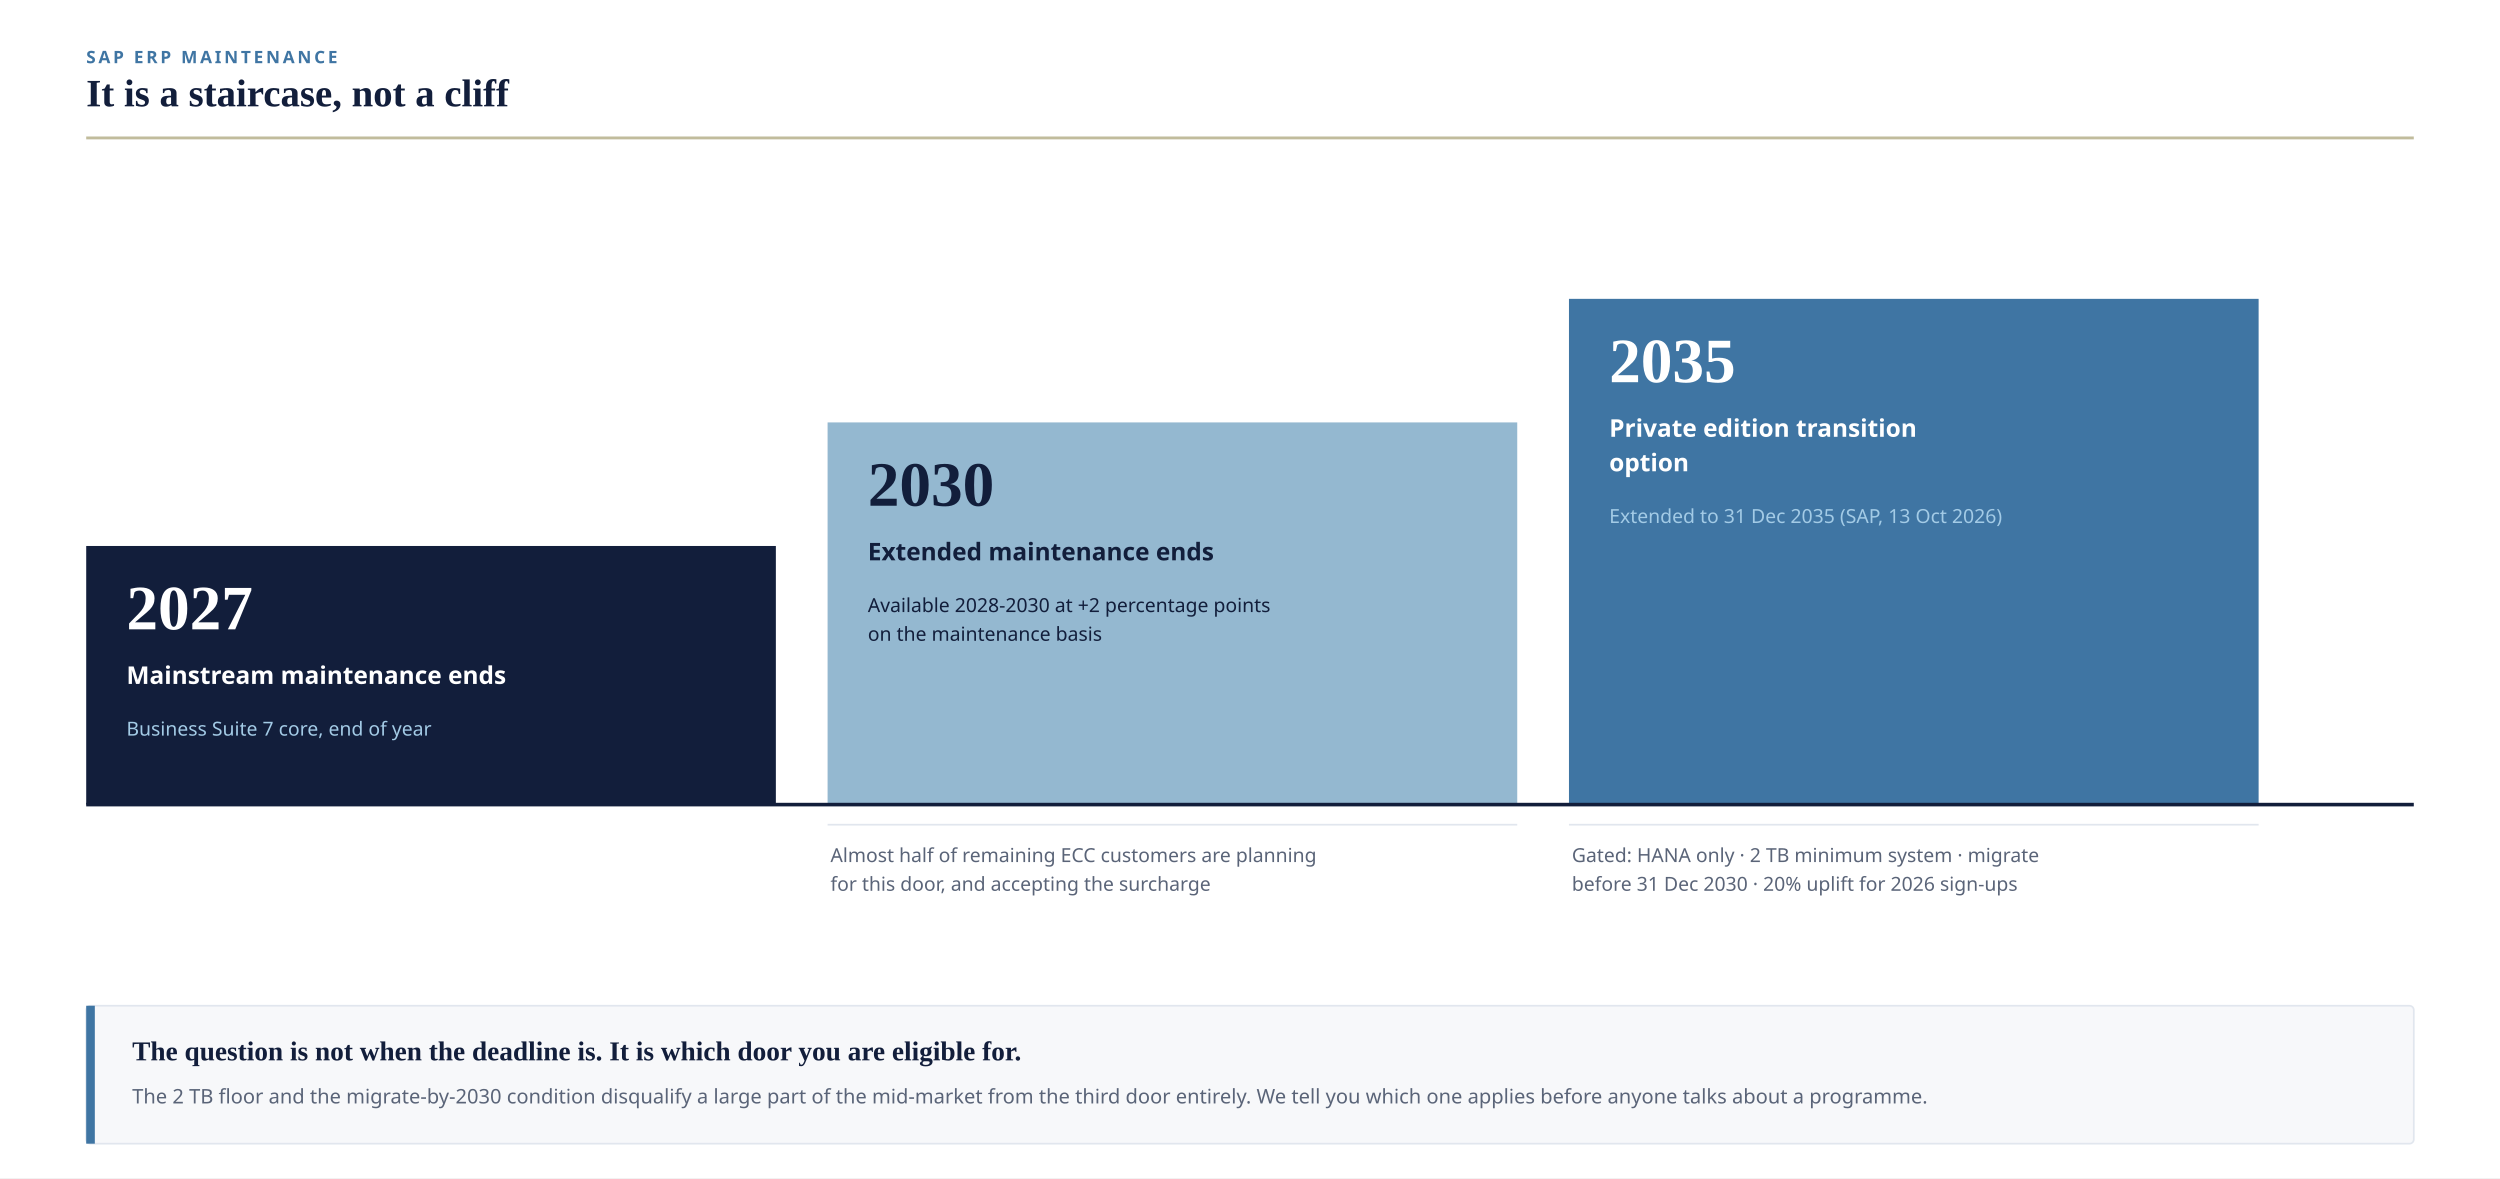
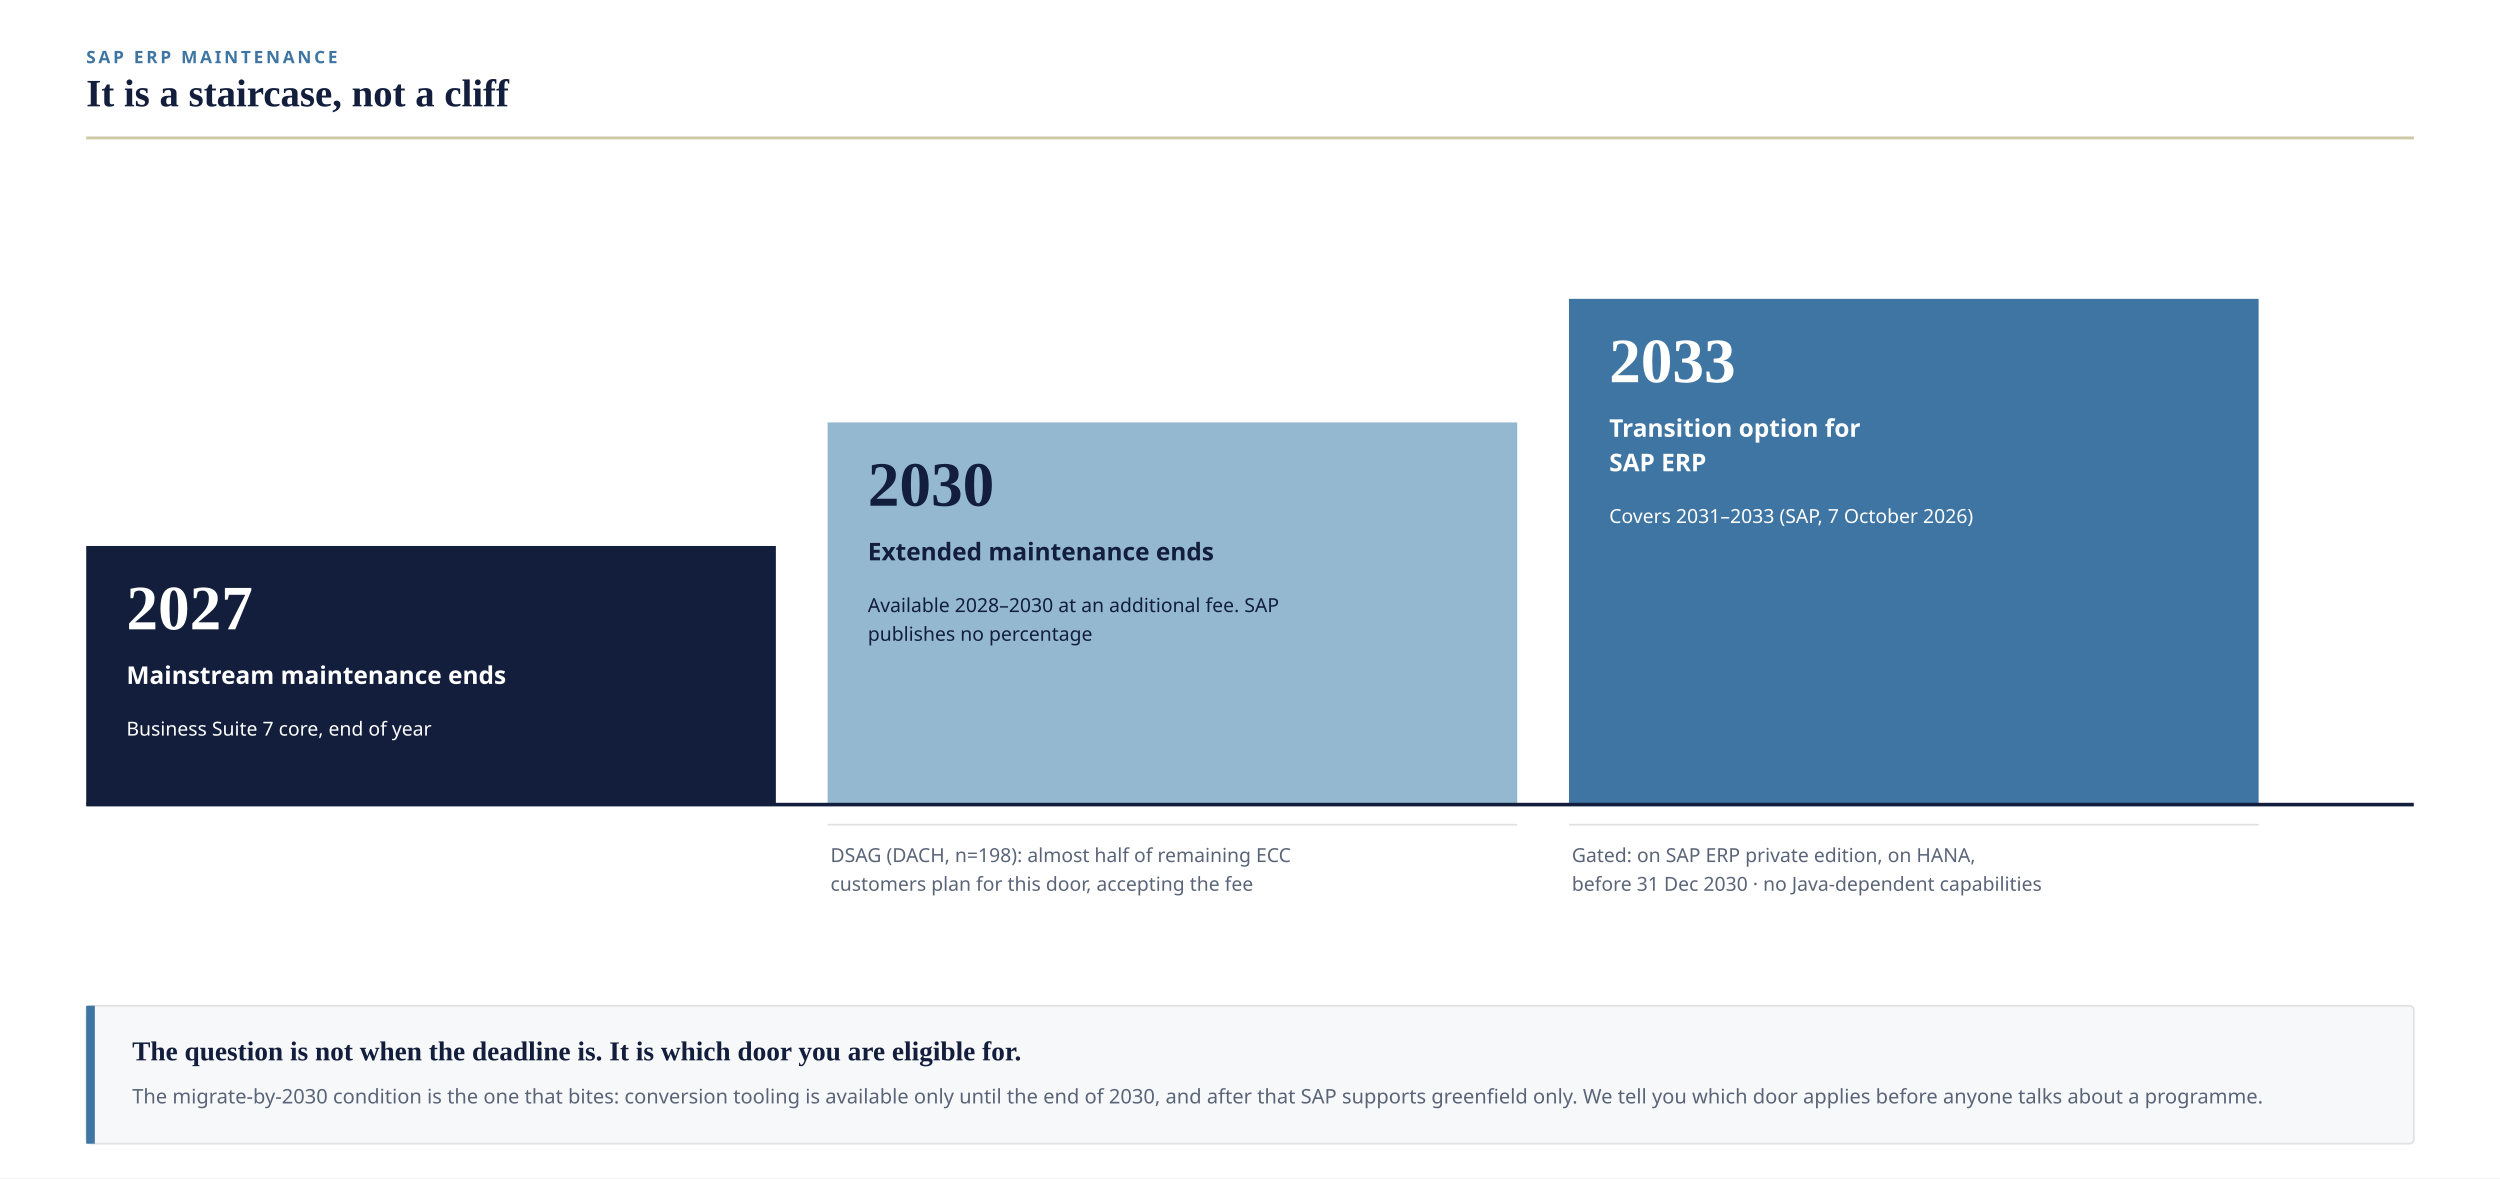
<svg xmlns="http://www.w3.org/2000/svg" width="1740" height="820" viewBox="0 0 1740 820">
  <rect width="1740" height="820" fill="#FFFFFF" />
  <text x="60" y="44" font-family="IBM Plex Sans" font-size="12" fill="#3F75A3" font-weight="600" text-anchor="start" letter-spacing="1.9" font-style="normal">SAP ERP MAINTENANCE</text>
  <text x="60" y="74" font-family="Newsreader 16pt" font-size="27" fill="#121E3B" font-weight="600" text-anchor="start" letter-spacing="0" font-style="normal">It is a staircase, not a cliff</text>
-   <line x1="60" y1="96" x2="1680" y2="96" stroke="#C1BC9C" stroke-width="2" />
+   <line x1="60" y1="96" x2="1680" y2="96" stroke="#CDC8A5" stroke-width="2" />
  <rect x="60" y="380" width="480" height="180" fill="#121E3B" stroke="#121E3B" stroke-width="0" />
  <text x="88" y="438" font-family="Newsreader 16pt" font-size="44" fill="#FFFFFF" font-weight="600" text-anchor="start" letter-spacing="0" font-style="normal">2027</text>
  <text x="88" y="476" font-family="IBM Plex Sans" font-size="17" fill="#FFFFFF" font-weight="600" text-anchor="start" letter-spacing="0" font-style="normal">Mainstream maintenance ends</text>
-   <text x="88" y="512" font-family="IBM Plex Sans" font-size="13.5" fill="#A3CBE6" font-weight="400" text-anchor="start" letter-spacing="0" font-style="normal">Business Suite 7 core, end of year</text>
+   <text x="88" y="512" font-family="IBM Plex Sans" font-size="13.5" fill="#FFFFFF" font-weight="400" text-anchor="start" letter-spacing="0" font-style="normal">Business Suite 7 core, end of year</text>
  <rect x="576" y="294" width="480" height="266" fill="#94B8D0" stroke="#94B8D0" stroke-width="0" />
  <text x="604" y="352" font-family="Newsreader 16pt" font-size="44" fill="#121E3B" font-weight="600" text-anchor="start" letter-spacing="0" font-style="normal">2030</text>
  <text x="604" y="390" font-family="IBM Plex Sans" font-size="17" fill="#121E3B" font-weight="600" text-anchor="start" letter-spacing="0" font-style="normal">Extended maintenance ends</text>
-   <text x="604" y="426" font-family="IBM Plex Sans" font-size="13.5" fill="#121E3B" font-weight="400" text-anchor="start" letter-spacing="0" font-style="normal">Available 2028-2030 at +2 percentage points</text>
-   <text x="604" y="446" font-family="IBM Plex Sans" font-size="13.5" fill="#121E3B" font-weight="400" text-anchor="start" letter-spacing="0" font-style="normal">on the maintenance basis</text>
-   <line x1="576" y1="574" x2="1056" y2="574" stroke="#E1E6EE" stroke-width="1.2" />
-   <text x="578" y="600" font-family="IBM Plex Sans" font-size="13.5" fill="#5A6478" font-weight="400" text-anchor="start" letter-spacing="0" font-style="normal">Almost half of remaining ECC customers are planning</text>
-   <text x="578" y="620" font-family="IBM Plex Sans" font-size="13.5" fill="#5A6478" font-weight="400" text-anchor="start" letter-spacing="0" font-style="normal">for this door, and accepting the surcharge</text>
+   <text x="604" y="426" font-family="IBM Plex Sans" font-size="13.5" fill="#121E3B" font-weight="400" text-anchor="start" letter-spacing="0" font-style="normal">Available 2028–2030 at an additional fee. SAP</text>
+   <text x="604" y="446" font-family="IBM Plex Sans" font-size="13.5" fill="#121E3B" font-weight="400" text-anchor="start" letter-spacing="0" font-style="normal">publishes no percentage</text>
+   <line x1="576" y1="574" x2="1056" y2="574" stroke="#E1E1E1" stroke-width="1.2" />
+   <text x="578" y="600" font-family="IBM Plex Sans" font-size="13.5" fill="#5A6478" font-weight="400" text-anchor="start" letter-spacing="0" font-style="normal">DSAG (DACH, n=198): almost half of remaining ECC</text>
+   <text x="578" y="620" font-family="IBM Plex Sans" font-size="13.5" fill="#5A6478" font-weight="400" text-anchor="start" letter-spacing="0" font-style="normal">customers plan for this door, accepting the fee</text>
  <rect x="1092" y="208" width="480" height="352" fill="#3F75A3" stroke="#3F75A3" stroke-width="0" />
-   <text x="1120" y="266" font-family="Newsreader 16pt" font-size="44" fill="#FFFFFF" font-weight="600" text-anchor="start" letter-spacing="0" font-style="normal">2035</text>
-   <text x="1120" y="304" font-family="IBM Plex Sans" font-size="17" fill="#FFFFFF" font-weight="600" text-anchor="start" letter-spacing="0" font-style="normal">Private edition transition</text>
-   <text x="1120" y="328" font-family="IBM Plex Sans" font-size="17" fill="#FFFFFF" font-weight="600" text-anchor="start" letter-spacing="0" font-style="normal">option</text>
-   <text x="1120" y="364" font-family="IBM Plex Sans" font-size="13.5" fill="#A3CBE6" font-weight="400" text-anchor="start" letter-spacing="0" font-style="normal">Extended to 31 Dec 2035 (SAP, 13 Oct 2026)</text>
-   <line x1="1092" y1="574" x2="1572" y2="574" stroke="#E1E6EE" stroke-width="1.2" />
-   <text x="1094" y="600" font-family="IBM Plex Sans" font-size="13.5" fill="#5A6478" font-weight="400" text-anchor="start" letter-spacing="0" font-style="normal">Gated: HANA only · 2 TB minimum system · migrate</text>
-   <text x="1094" y="620" font-family="IBM Plex Sans" font-size="13.5" fill="#5A6478" font-weight="400" text-anchor="start" letter-spacing="0" font-style="normal">before 31 Dec 2030 · 20% uplift for 2026 sign-ups</text>
+   <text x="1120" y="266" font-family="Newsreader 16pt" font-size="44" fill="#FFFFFF" font-weight="600" text-anchor="start" letter-spacing="0" font-style="normal">2033</text>
+   <text x="1120" y="304" font-family="IBM Plex Sans" font-size="17" fill="#FFFFFF" font-weight="600" text-anchor="start" letter-spacing="0" font-style="normal">Transition option for</text>
+   <text x="1120" y="328" font-family="IBM Plex Sans" font-size="17" fill="#FFFFFF" font-weight="600" text-anchor="start" letter-spacing="0" font-style="normal">SAP ERP</text>
+   <text x="1120" y="364" font-family="IBM Plex Sans" font-size="13.5" fill="#FFFFFF" font-weight="400" text-anchor="start" letter-spacing="0" font-style="normal">Covers 2031–2033 (SAP, 7 October 2026)</text>
+   <line x1="1092" y1="574" x2="1572" y2="574" stroke="#E1E1E1" stroke-width="1.2" />
+   <text x="1094" y="600" font-family="IBM Plex Sans" font-size="13.5" fill="#5A6478" font-weight="400" text-anchor="start" letter-spacing="0" font-style="normal">Gated: on SAP ERP private edition, on HANA,</text>
+   <text x="1094" y="620" font-family="IBM Plex Sans" font-size="13.5" fill="#5A6478" font-weight="400" text-anchor="start" letter-spacing="0" font-style="normal">before 31 Dec 2030 · no Java-dependent capabilities</text>
  <line x1="60" y1="560" x2="1680" y2="560" stroke="#121E3B" stroke-width="2.5" />
-   <rect x="60" y="700" width="1620" height="96" rx="3" fill="#F7F8FA" stroke="#E1E6EE" stroke-width="1.2" />
+   <rect x="60" y="700" width="1620" height="96" rx="3" fill="#F7F8FA" stroke="#E1E1E1" stroke-width="1.2" />
  <rect x="60" y="700" width="6" height="96" fill="#3F75A3" />
  <text x="92" y="738" font-family="Newsreader 16pt" font-size="19" fill="#121E3B" font-weight="600" text-anchor="start" letter-spacing="0" font-style="normal">The question is not when the deadline is. It is which door you are eligible for.</text>
-   <text x="92" y="768" font-family="IBM Plex Sans" font-size="14" fill="#5A6478" font-weight="400" text-anchor="start" letter-spacing="0" font-style="normal">The 2 TB floor and the migrate-by-2030 condition disqualify a large part of the mid-market from the third door entirely. We tell you which one applies before anyone talks about a programme.</text>
+   <text x="92" y="768" font-family="IBM Plex Sans" font-size="14" fill="#5A6478" font-weight="400" text-anchor="start" letter-spacing="0" font-style="normal">The migrate-by-2030 condition is the one that bites: conversion tooling is available only until the end of 2030, and after that SAP supports greenfield only. We tell you which door applies before anyone talks about a programme.</text>
</svg>
